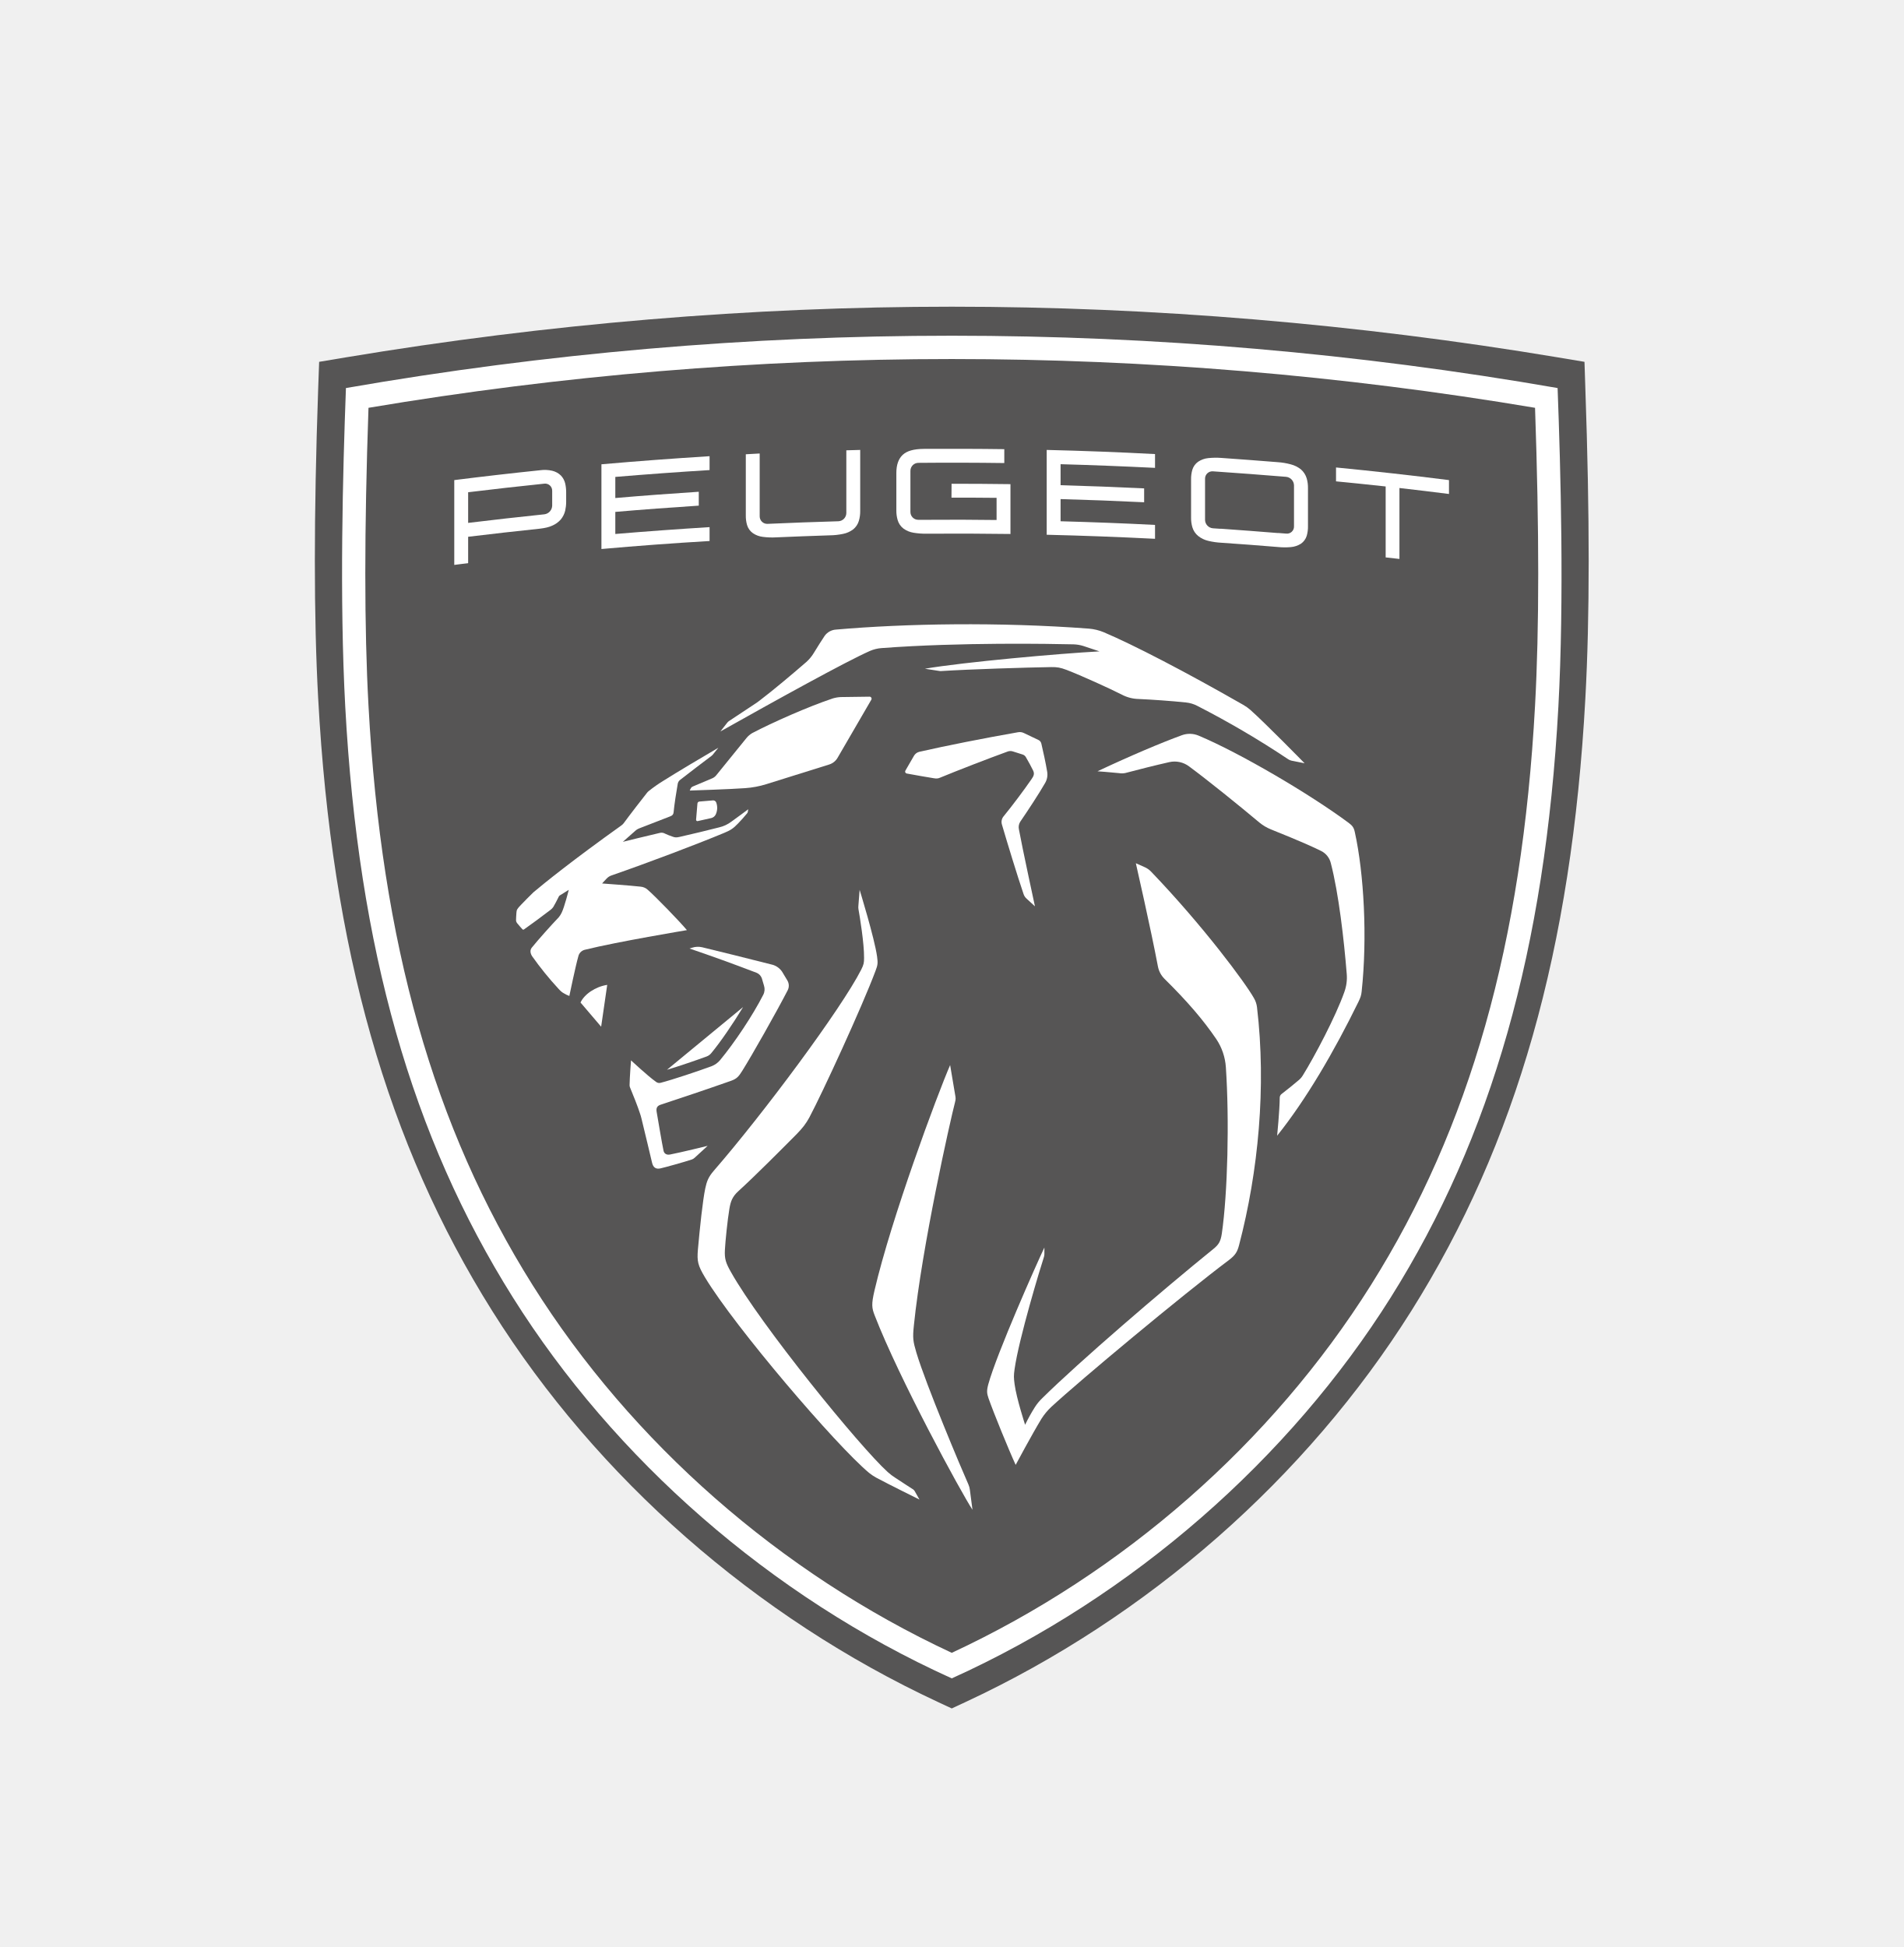
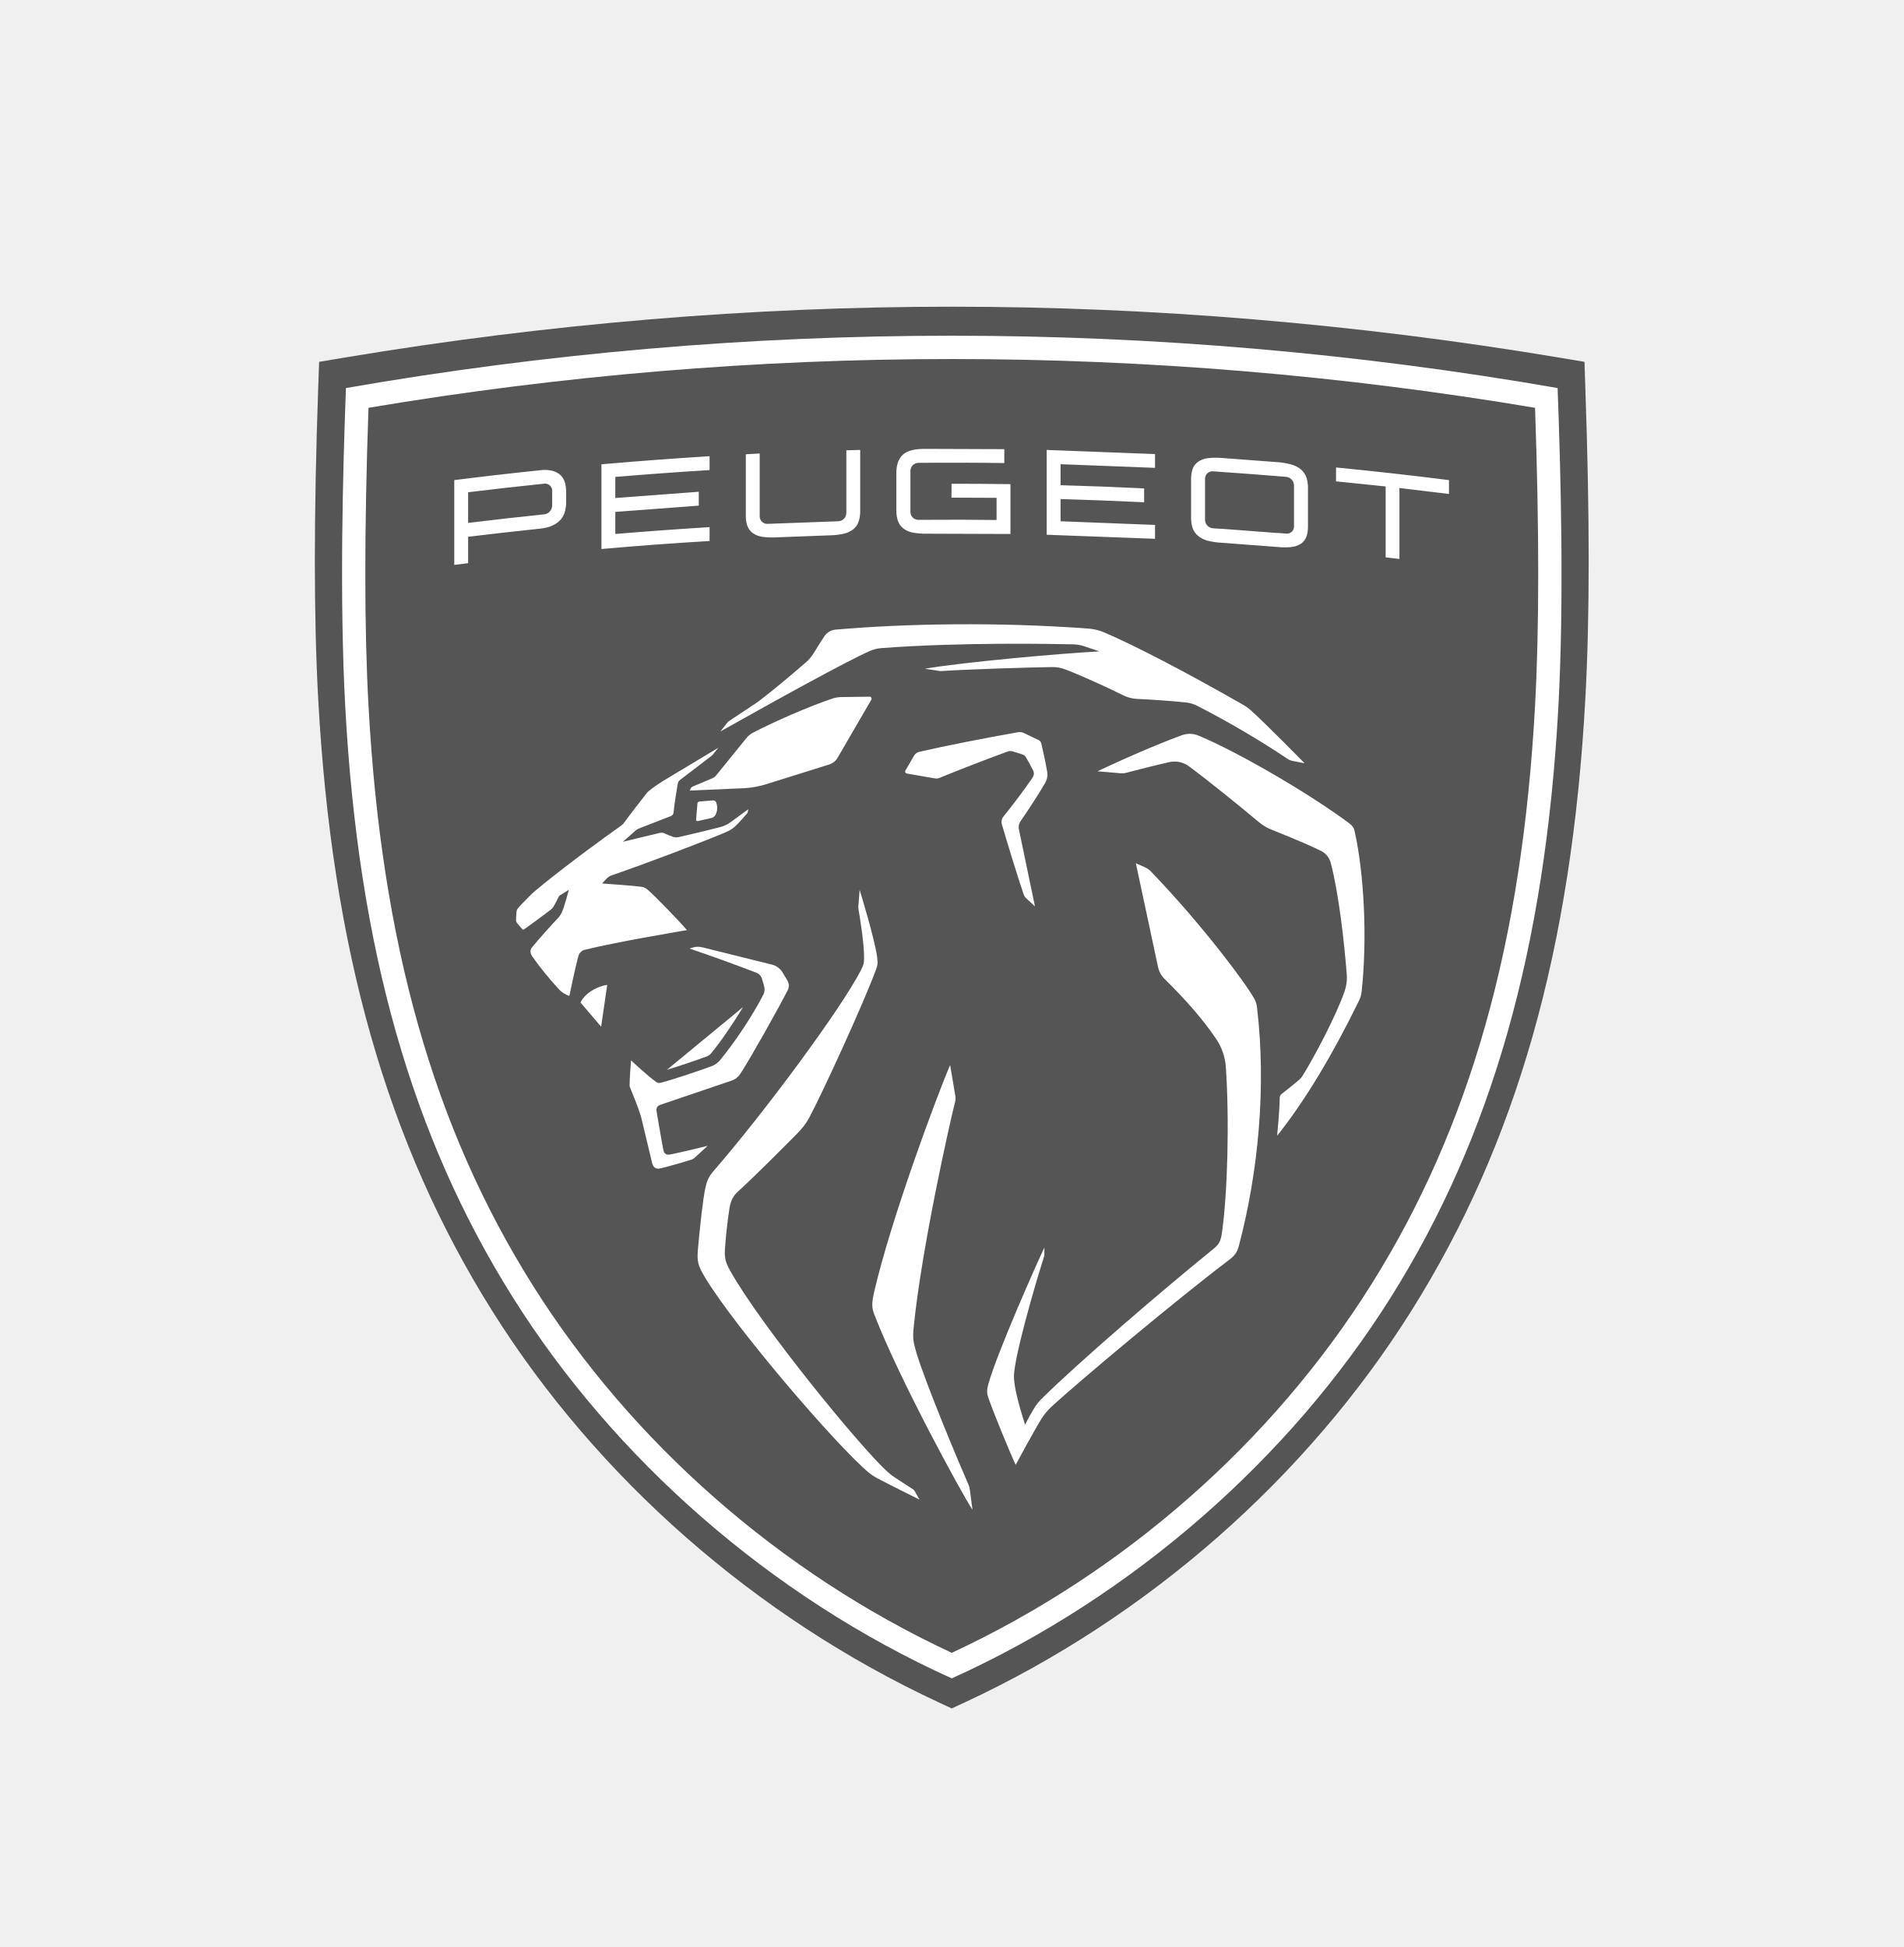
- <svg xmlns="http://www.w3.org/2000/svg" viewBox="0 0 1962.3 2020" width="131px" height="134px">
-   <defs>
-     <style>.b3447a87-3fa5-4d76-86a0-ee9280226be3{fill:none;}.a6552b1c-7f53-4c6e-ae7b-bee2b98ddaec{fill:#565555;}.a6e9fe1a-b91d-45ad-8b41-541ed3d19e4f{fill:#fff;}</style>
-   </defs>
-   <g id="a7f0a0a3-1787-40e7-9968-d7d61c857ef8" data-name="Logo">
-     <rect class="b3447a87-3fa5-4d76-86a0-ee9280226be3" width="1962.3" height="2020" />
-     <path class="a6552b1c-7f53-4c6e-ae7b-bee2b98ddaec" d="M966.9,1765.8c-189-88-353.3-232-462.4-405.7S338,984.6,323.9,724.6c-4.6-84.1-4.6-189.2,0-321.4l1-27.8,27.5-4.6c209.1-34.9,420.7-52.6,628.9-52.6s419.9,17.7,629,52.6l27.5,4.6.9,27.8c4.6,132.2,4.6,237.3,0,321.4-14.1,260-71.5,461.9-180.6,635.5s-273.3,317.7-462.4,405.7l-14.4,6.7Z" />
-     <path class="a6e9fe1a-b91d-45ad-8b41-541ed3d19e4f" d="M689,1197.8c-4.1.8-6.3-1.4-6.8-4.1-1.6-7.4-5.8-32.7-7.1-40.1-.7-4.1.5-6.3,4.2-7.5,18-5.9,48.4-16.1,72.8-24.7,6.3-2.2,8.2-4.7,11.8-10.4,10.2-16.3,35.3-60.6,47.1-83.5a10.5,10.5,0,0,0-.3-10.3l-5.4-9a18,18,0,0,0-9.7-7.2c-24.8-6.4-57.7-14.4-73.2-18.2a19.4,19.4,0,0,0-10.4.4l-2.8.9c23.8,8.1,44,15.4,69.7,25.2a9.7,9.7,0,0,1,5.3,5.6l2.3,7.8a12.3,12.3,0,0,1-.8,9.4c-10.9,21.4-29.8,49.7-44.9,67.9a21.5,21.5,0,0,1-8.5,6.1c-14.6,5.4-41.1,14.2-52.7,17.2a5.4,5.4,0,0,1-5.3-1c-8.4-5.9-25.8-22.2-25.8-22.2s-1.4,17.7-1.5,25.6a5.8,5.8,0,0,0,.5,2.6c2.9,6.9,8.2,20.2,10.3,26.9a49.1,49.1,0,0,1,1.5,5.1c2.9,11.6,11,45.9,11,45.9,1.2,5.2,4.1,7,8.7,6s24.7-6.6,32.5-9.2a8.4,8.4,0,0,0,3.1-1.9l13.4-12.3S699.6,1195.8,689,1197.8Z" />
-     <path class="a6e9fe1a-b91d-45ad-8b41-541ed3d19e4f" d="M731.7,1092.7c9.7-11.7,22.4-30.3,33.1-47.9l-79,65.1c13-3.9,30.5-9.9,41.1-13.8A11.1,11.1,0,0,0,731.7,1092.7Z" />
-     <path class="a6e9fe1a-b91d-45ad-8b41-541ed3d19e4f" d="M733.6,830.4l-14.1,1.2a2.2,2.2,0,0,0-2.1,2.2L716,850.5a1.4,1.4,0,0,0,1.6,1.4l14.3-3.2a7,7,0,0,0,4.4-3.5,16.1,16.1,0,0,0,.5-12.9A3.4,3.4,0,0,0,733.6,830.4Z" />
-     <path class="a6e9fe1a-b91d-45ad-8b41-541ed3d19e4f" d="M596.1,1040.1l21.4,25.1,6.3-43.4C611.4,1023.7,600,1031.6,596.1,1040.1Z" />
-     <path class="a6e9fe1a-b91d-45ad-8b41-541ed3d19e4f" d="M1294.8,1035.5c-8.7-15.5-52.2-74.4-106.7-131.2a21.3,21.3,0,0,0-7-4.8l-8.8-3.9s15.8,69.3,22.9,107.1a24.5,24.5,0,0,0,6.7,12.7c24.4,24.1,40.4,42.9,53.9,62.7a59.6,59.6,0,0,1,9.9,29.1c3.7,55,1.9,130.6-4.2,172.7-1.3,8.5-3.4,11.5-8.9,16-52.7,42.6-139.9,117.6-177.3,154.6a50.3,50.3,0,0,0-7.7,9.3,179.9,179.9,0,0,0-10.2,18.4s-8.9-27.2-10.9-42c-.9-7-1-8.9,0-15.9,4.5-31.8,26.8-105.2,30.4-116.1a10.5,10.5,0,0,0,.5-3v-6.9c-8.1,16.9-49.4,109.9-58.2,141.9-1.8,6.7-1.5,9.4.2,14.4,5.4,15.4,21,53.6,28.2,69.2,0,0,17-31.8,26.8-47.9a64.4,64.4,0,0,1,10-12.1c29.4-27.2,135.2-115.5,184.6-152.6,6.6-5,8.6-8.5,10.4-15.4,20-76.3,28.4-164.1,18.6-246.9A24.4,24.4,0,0,0,1294.8,1035.5Z" />
-     <path class="a6e9fe1a-b91d-45ad-8b41-541ed3d19e4f" d="M1078.2,812.3a17.4,17.4,0,0,0,2.1-11.6c-1.6-9.6-4.1-20.9-6.1-29.4a5.4,5.4,0,0,0-3-3.6l-14.9-7.1a9.7,9.7,0,0,0-6.3-.9c-35.9,6.3-73.8,13.8-102.4,20.3a8.8,8.8,0,0,0-5.5,4.1l-8.9,15.4a2,2,0,0,0,1.3,3c7.5,1.4,22.8,4.1,28.1,4.9,3.2.5,4.3.4,6.9-.7,18.2-7.5,47.8-19,69.8-27a8.3,8.3,0,0,1,5.4-.1l10.1,3.2a5.9,5.9,0,0,1,3.5,2.9c2.8,4.8,5.7,10.2,7.4,13.7s.5,5.9-1.6,8.9c-7.4,10.8-20.2,27.9-29,38.6a9.1,9.1,0,0,0-1.8,8.4c5.2,17.8,16.4,54.5,22.4,72a11.2,11.2,0,0,0,3.5,5.3l8.4,7.7s-13.4-62-16.6-79.7a10.6,10.6,0,0,1,1.3-8C1059.4,842.3,1072.1,823,1078.2,812.3Z" />
-     <path class="a6e9fe1a-b91d-45ad-8b41-541ed3d19e4f" d="M1399.5,863.3c-1-4.7-2.5-6.7-6.4-9.6-40.3-29.9-112.6-72.4-155.7-90.5a23.8,23.8,0,0,0-17.4-.4c-20.6,7.5-53.4,21.3-87.5,37.4,0,0,15,1.1,22.2,1.9a17.8,17.8,0,0,0,8.6-.6c10.5-2.8,29.1-7.5,43.7-10.8a25,25,0,0,1,20.5,4.4c20.1,14.9,52.3,40.9,72.9,58.2a46.2,46.2,0,0,0,12.1,7.2c31.4,12.6,45.2,18.9,52.3,22.5a19.1,19.1,0,0,1,9.8,12.5c8.2,31.5,13.7,79.9,16.5,114.8a44,44,0,0,1-2.5,19c-8.8,25-30.8,66.7-43.1,86.5a19.7,19.7,0,0,1-4.4,5c-4.4,3.8-12.1,10-17.7,14.3a4.7,4.7,0,0,0-1.8,3.6c-.1,13.5-2.7,39.6-2.7,39.6,30.2-37.8,58.9-86.9,84.4-139,2.1-4.3,2.9-6.7,3.3-10.7C1412.6,972.7,1409,906.3,1399.5,863.3Z" />
-     <path class="a6e9fe1a-b91d-45ad-8b41-541ed3d19e4f" d="M998.6,1540.2c-7.1-15.9-44-103.4-54-136.8-3.5-11.9-4-15.1-2.6-28.4,8.4-82.3,37.9-213.1,42.6-231.1,1-3.8.8-4.8.1-8.6-1.2-6.9-5.1-30.3-5.1-30.3-13.4,30.9-61,158.8-78.5,234-3.3,14.2-2.8,18,.2,25.7,25.3,65.5,89.7,183.8,101.5,201.7l-2.7-20.6A18.6,18.6,0,0,0,998.6,1540.2Z" />
-     <path class="a6e9fe1a-b91d-45ad-8b41-541ed3d19e4f" d="M941.3,1545.3s-14-9-18.3-11.9a59.7,59.7,0,0,1-8.2-6.2c-29.2-26.5-131.9-152.7-162.7-207.6-5.2-9.2-6.7-13.5-6.2-22.8s2.7-31,4.7-42.9c1.3-7.5,3-12.4,9.4-18.2,17.4-15.8,45.6-44.2,60.4-59.1,6.4-6.6,9.6-10.8,13.1-17.2,13.5-25.3,54.8-115,68.6-151.9,2.5-6.5,2.6-8.3,1.7-15.1-2.7-19.3-18.1-69.2-18.1-69.2l-1.3,16.7a12.9,12.9,0,0,0,.1,3.4c1.3,7.2,6,35.8,5.8,50.5,0,5.1-.3,6.9-3,12.3-20.8,40.8-101.7,149.6-152.8,208.4-5.8,6.7-7.4,11.1-9,18.6-2.6,12.4-5.6,40.8-7.6,63.3-1,12.1-.2,16.3,7.5,29.1,30.9,51.3,135.9,174.1,170.1,202.6a51.7,51.7,0,0,0,7.3,4.9c12,6.5,45,22.8,45,22.8l-5.1-9A6.6,6.6,0,0,0,941.3,1545.3Z" />
-     <path class="a6e9fe1a-b91d-45ad-8b41-541ed3d19e4f" d="M788.8,813.6,854,793.2a15.3,15.3,0,0,0,9-7.3L897.8,726a2.1,2.1,0,0,0-1.8-3.2l-29.8.4a34.3,34.3,0,0,0-8.3,1.4c-25.8,8.6-62.7,25-83.5,35.9a22.4,22.4,0,0,0-6.2,5.3l-31.4,38.7a11,11,0,0,1-3.8,2.9L712.6,816a4.1,4.1,0,0,0-2.2,2.1l-1,2.1s43-1.4,57.5-2.5A96.2,96.2,0,0,0,788.8,813.6Z" />
-     <path class="a6e9fe1a-b91d-45ad-8b41-541ed3d19e4f" d="M908.3,672.4c82.1-6.2,176.5-4.4,199.4-3.9a38.2,38.2,0,0,1,10.1,1.7l16.8,5.6c-41.3,2.2-140.9,11.1-181.2,18l14.2,2.2a10.1,10.1,0,0,0,3,.2c29.9-1.9,88.2-3.7,113.9-4.1,6.2-.1,9.5.5,15.9,2.9,14.9,5.7,44.8,19.3,57.2,25.6a39.1,39.1,0,0,0,17.6,4.6c13.4.6,33.9,2,49,3.6a32.3,32.3,0,0,1,11.8,3.5,945.6,945.6,0,0,1,93.9,55.1,12.4,12.4,0,0,0,4.9,2l12.6,2.5s-40.4-41.3-56.3-55.4a44.1,44.1,0,0,0-7.5-5.3c-60.1-34.4-114.2-62.4-144.7-75.3a51.1,51.1,0,0,0-15.3-3.7c-93.1-7-190.5-5.3-262.5,1a15.7,15.7,0,0,0-11.7,6.5c-2.8,4.1-7.4,11.5-11.6,18.3a39.8,39.8,0,0,1-7.5,8.9c-13,11.3-34.8,29.7-48.6,40.1l-2.7,2-28.4,18.8a7.9,7.9,0,0,0-2.5,2.3l-6.9,8.8c57.3-32.2,130.3-72.6,155.3-83.6A37.1,37.1,0,0,1,908.3,672.4Z" />
-     <path class="a6e9fe1a-b91d-45ad-8b41-541ed3d19e4f" d="M640.8,854.2a12,12,0,0,1-2.6,2.4c-51,36.4-79.6,59.6-90.9,69.1-4.6,4.5-9,8.9-13,13.1s-4.5,5.1-4.7,8.1-.4,5.8-.4,7.7a5,5,0,0,0,.9,2.9c.7,1,4.8,5.6,5.7,6.6a1.2,1.2,0,0,0,1.6.2c7.6-5.3,18.2-13.2,27.8-20.5a12.4,12.4,0,0,0,2.7-2.9c1.6-2.8,3.8-6.8,5-9.4s1.3-2.2,3.2-3.4l7.8-4.9s-4.4,17.8-7.5,24a23.4,23.4,0,0,1-2.9,4.5c-7.5,7.8-21.1,23-27.9,31.4-2.3,2.8-1.5,6.2.3,9a333,333,0,0,0,27.2,33.6c2.4,2.6,3.6,3.7,5.8,4.9a32.1,32.1,0,0,0,5.6,2.7s6.5-31.3,9.3-41a9.1,9.1,0,0,1,7.1-7C634.3,977,706.5,965,706.5,965c-7.6-9.1-32.9-35.2-40.6-41.8a12.5,12.5,0,0,0-7.5-3.3c-9.3-1.1-39.9-3.3-39.9-3.3s2.6-3,4.6-5a12.4,12.4,0,0,1,5.3-3.4c37.5-13,87.5-31.9,116.8-44.1,6.3-2.6,9.4-4.5,14.4-9.8,2.2-2.2,6.7-7.2,9.2-10.3a3.1,3.1,0,0,0,.9-1.8c.2-.9.4-2.6.4-2.6s-12.5,9.4-17.4,12.8a33.5,33.5,0,0,1-12.8,6c-10.3,2.7-29.6,7.3-41.1,9.9-3.2.7-4.7.7-7.5-.4a73.2,73.2,0,0,1-7.5-3,7.2,7.2,0,0,0-5.7-.7c-10.2,2.3-38.1,9.2-38.1,9.2l13.8-12.2a13.2,13.2,0,0,1,3.8-2c9.7-3.9,21.6-8.2,31.7-12.3,2.3-.9,3.2-2,3.4-4.3.7-7.7,2.9-21.7,4.2-29a6.5,6.5,0,0,1,2.7-4.6c5.9-4.6,27.5-21.2,32.7-25l1-1,5.8-7.2c-15.4,9-42.9,25.3-57.1,34.3a143,143,0,0,0-15.1,10.6,10.2,10.2,0,0,0-1.8,1.8C661.3,827.2,646.1,846.9,640.8,854.2Z" />
-     <path class="a6e9fe1a-b91d-45ad-8b41-541ed3d19e4f" d="M617.8,569.6V481.7q56.1-4.9,112.2-8.4v14.4q-48.9,3-97.8,7.1v21.9c28.8-2.5,57.7-4.6,86.6-6.5v14.4c-28.9,1.9-57.8,4-86.6,6.5V554q48.9-4.1,97.8-7.1v14.4Q673.9,564.6,617.8,569.6Z" />
-     <path class="a6e9fe1a-b91d-45ad-8b41-541ed3d19e4f" d="M465.1,586.1v-88q44.4-5.6,88.8-10.2a34.9,34.9,0,0,1,12.8.5,19.1,19.1,0,0,1,9,4.9,18.1,18.1,0,0,1,4.5,8.3,41.1,41.1,0,0,1,1,8.9v10.3a42.8,42.8,0,0,1-1,9,22.8,22.8,0,0,1-4.6,9.2,24.4,24.4,0,0,1-9,6.4c-3.4,1.6-7.6,2.5-12.7,3.1q-37.2,3.9-74.4,8.4v27.4C474.7,584.9,469.9,585.4,465.1,586.1Zm14.4-43.6q39.5-4.8,79-8.9a9.3,9.3,0,0,0,8.2-9V509.2a7.3,7.3,0,0,0-8.2-7.4q-39.6,4.1-79,8.9Z" />
-     <path class="a6e9fe1a-b91d-45ad-8b41-541ed3d19e4f" d="M1261.1,563.1a74.3,74.3,0,0,1-13.8-2,26.1,26.1,0,0,1-10.3-5,18.5,18.5,0,0,1-6.1-9.2,34.6,34.6,0,0,1-1.3-10.2V497.5a33.9,33.9,0,0,1,1.3-10.1,15.7,15.7,0,0,1,6.1-8.4,22.8,22.8,0,0,1,10.3-3.7,76.1,76.1,0,0,1,13.8-.2c19.5,1.4,38.9,2.8,58.4,4.4a70.5,70.5,0,0,1,13.7,2.3,28.2,28.2,0,0,1,10.4,5.2,20,20,0,0,1,6,9.4,35.1,35.1,0,0,1,1.3,10.2v39.2a33.9,33.9,0,0,1-1.3,10.1,15.5,15.5,0,0,1-6,8.2,23.2,23.2,0,0,1-10.4,3.5,70,70,0,0,1-13.7-.1C1300,565.9,1280.6,564.4,1261.1,563.1Zm-8.8-74.1a7.6,7.6,0,0,0-8.2,7.7v42.7a8.9,8.9,0,0,0,8.2,8.7l7.3.5h1.6c19.4,1.4,38.8,2.8,58.1,4.4h1.2l7.7.6a7.3,7.3,0,0,0,8.2-7.5V503.6a9.1,9.1,0,0,0-8.2-8.9Q1290.3,491.6,1252.3,489Z" />
-     <path class="a6e9fe1a-b91d-45ad-8b41-541ed3d19e4f" d="M1431.5,578.3V504.7c-17.2-1.9-34.3-3.6-51.5-5.3V485q58.6,5.7,117.2,13.1v14.4c-17.1-2.2-34.2-4.2-51.4-6.2v73.6Z" />
-     <path class="a6e9fe1a-b91d-45ad-8b41-541ed3d19e4f" d="M1079.8,554.8v-88c37.5.9,74.9,2.3,112.4,4.3v14.3c-32.7-1.6-65.3-2.9-98-3.8v21.8q43.3,1.2,86.7,3.3v14.4q-43.4-2.1-86.7-3.3v23c32.7.9,65.3,2.1,98,3.8V559C1154.7,557.1,1117.3,555.7,1079.8,554.8Z" />
-     <path class="a6e9fe1a-b91d-45ad-8b41-541ed3d19e4f" d="M955.4,553.7a75.8,75.8,0,0,1-13.8-1,24,24,0,0,1-10.4-4.3,16.8,16.8,0,0,1-6-8.7,33.7,33.7,0,0,1-1.4-10.1V490.7c0-8.4,2.2-14.7,6.6-18.8s11.3-6.1,22.2-6.2c27.7-.1,55.5-.1,83.2.3v14.4q-44.5-.6-89.2-.2a8.3,8.3,0,0,0-8.2,8.3v42.7a8.1,8.1,0,0,0,8.2,8.1h8.9q36.2-.3,72.3.2v-23c-15.6-.2-31.2-.2-46.8-.2,0-4.8,0-9.6.1-14.4q30.6,0,61.1.4V554C1013.3,553.6,984.3,553.5,955.4,553.7Z" />
-     <path class="a6e9fe1a-b91d-45ad-8b41-541ed3d19e4f" d="M799.1,557.5a72.6,72.6,0,0,1-13.8-.5,22.9,22.9,0,0,1-10.3-3.8,15.9,15.9,0,0,1-6.1-8.5,33.9,33.9,0,0,1-1.3-10.1V471.3l14.4-.8v65.2a7.8,7.8,0,0,0,8.2,7.8c24.5-1.1,48.9-2,73.4-2.7a8.6,8.6,0,0,0,8.3-8.5V467.2l14.4-.4v63.4a34.9,34.9,0,0,1-1.4,10.2,17.7,17.7,0,0,1-6,8.9,25.5,25.5,0,0,1-10.4,4.6,70.8,70.8,0,0,1-13.8,1.5C836.2,556,817.6,556.7,799.1,557.5Z" />
-     <path class="a6e9fe1a-b91d-45ad-8b41-541ed3d19e4f" d="M1609.9,402.6a3665.6,3665.6,0,0,0-1257.2,0c-3.2,85.7-6.8,218.3-.7,330.8,13.6,250.9,68.9,445.6,174,612.8s266.9,310,455.3,395.1c188.4-85.1,350.6-228.4,455.4-395.1s160.3-361.9,174-612.8C1616.8,620.9,1613.1,488.3,1609.9,402.6Zm-23.4,329.5c-13.4,246.6-67.5,437.6-170.3,601.2S1159.3,1632,981.3,1714.8c-177.9-82.8-332.1-217.9-434.9-381.5S389.5,978.7,376.1,732.1c-4.4-80.5-4.4-181.8,0-309a3644.5,3644.5,0,0,1,1210.4,0C1590.9,550.3,1590.9,651.6,1586.5,732.1Z" />
-   </g>
+ <svg xmlns="http://www.w3.org/2000/svg" viewBox="0 0 1962.3 2020" width="131" height="134">
+   <path d="M966.9,1765.8c-189-88-353.3-232-462.4-405.7S338,984.6,323.9,724.6c-4.6-84.1-4.6-189.2,0-321.4l1-27.8,27.5-4.6c209.1-34.9,420.7-52.6,628.9-52.6s419.9,17.7,629,52.6l27.5,4.6.9,27.8c4.6,132.2,4.6,237.3,0,321.4-14.1,260-71.5,461.9-180.6,635.5s-273.3,317.7-462.4,405.7l-14.4,6.7Z" fill="#565555" />
+   <path d="M689 1197.8c-4.1.8-6.3-1.4-6.8-4.1-1.6-7.4-5.8-32.7-7.1-40.1-.7-4.1.5-6.3 4.2-7.5l72.8-24.7c6.3-2.2 8.2-4.7 11.8-10.4 10.2-16.3 35.3-60.6 47.1-83.5a10.5 10.5 0 0 0-.3-10.3l-5.4-9a18 18 0 0 0-9.7-7.2l-73.2-18.2a19.4 19.4 0 0 0-10.4.4l-2.8.9c23.8 8.1 44 15.4 69.7 25.2a9.7 9.7 0 0 1 5.3 5.6l2.3 7.8a12.3 12.3 0 0 1-.8 9.4c-10.9 21.4-29.8 49.7-44.9 67.9a21.5 21.5 0 0 1-8.5 6.1c-14.6 5.4-41.1 14.2-52.7 17.2a5.4 5.4 0 0 1-5.3-1c-8.4-5.9-25.8-22.2-25.8-22.2s-1.4 17.7-1.5 25.6a5.8 5.8 0 0 0 .5 2.6c2.9 6.9 8.2 20.2 10.3 26.9a49.1 49.1 0 0 1 1.5 5.1l11 45.9c1.2 5.2 4.1 7 8.7 6s24.7-6.6 32.5-9.2a8.4 8.4 0 0 0 3.1-1.9l13.4-12.3s-28.4 7-39 9zm42.7-105.1c9.7-11.7 22.4-30.3 33.1-47.9l-79 65.1c13-3.9 30.5-9.9 41.1-13.8a11.1 11.1 0 0 0 4.8-3.4zm1.9-262.3l-14.1 1.2a2.2 2.2 0 0 0-2.1 2.2l-1.4 16.7a1.4 1.4 0 0 0 1.6 1.4l14.3-3.2a7 7 0 0 0 4.4-3.5 16.1 16.1 0 0 0 .5-12.9 3.4 3.4 0 0 0-3.2-1.9zm-137.5 209.7l21.4 25.1 6.3-43.4c-12.4 1.9-23.8 9.8-27.7 18.3zm698.7-4.6c-8.7-15.5-52.2-74.4-106.7-131.2a21.3 21.3 0 0 0-7-4.8l-8.8-3.9 22.9 107.1a24.5 24.5 0 0 0 6.7 12.7c24.4 24.1 40.4 42.9 53.9 62.7a59.6 59.6 0 0 1 9.9 29.1c3.7 55 1.9 130.6-4.2 172.7-1.3 8.5-3.4 11.5-8.9 16-52.7 42.6-139.9 117.6-177.3 154.6a50.3 50.3 0 0 0-7.7 9.3 179.9 179.9 0 0 0-10.2 18.4s-8.9-27.2-10.9-42c-.9-7-1-8.9 0-15.9 4.5-31.8 26.8-105.2 30.4-116.1a10.5 10.5 0 0 0 .5-3v-6.9c-8.1 16.9-49.4 109.9-58.2 141.9-1.8 6.7-1.5 9.4.2 14.4 5.4 15.4 21 53.6 28.2 69.2 0 0 17-31.8 26.8-47.9a64.4 64.4 0 0 1 10-12.1c29.4-27.2 135.2-115.5 184.6-152.6 6.6-5 8.6-8.5 10.4-15.4 20-76.3 28.4-164.1 18.6-246.9a24.4 24.4 0 0 0-3.2-9.4zm-216.6-223.2a17.4 17.4 0 0 0 2.1-11.6c-1.6-9.6-4.1-20.9-6.1-29.4a5.4 5.4 0 0 0-3-3.6l-14.9-7.1a9.7 9.7 0 0 0-6.3-.9c-35.9 6.3-73.8 13.8-102.4 20.3a8.8 8.8 0 0 0-5.5 4.1l-8.9 15.4a2 2 0 0 0 1.3 3l28.1 4.9c3.2.5 4.3.4 6.9-.7 18.2-7.5 47.8-19 69.8-27a8.3 8.3 0 0 1 5.4-.1l10.1 3.2a5.9 5.9 0 0 1 3.5 2.9c2.8 4.8 5.7 10.2 7.4 13.7s.5 5.9-1.6 8.9c-7.4 10.8-20.2 27.9-29 38.6a9.1 9.1 0 0 0-1.8 8.4c5.2 17.8 16.4 54.5 22.4 72a11.2 11.2 0 0 0 3.5 5.3l8.4 7.7-16.6-79.7a10.6 10.6 0 0 1 1.3-8c7.1-10.3 19.8-29.6 25.9-40.3zm321.3 51c-1-4.7-2.5-6.7-6.4-9.6-40.3-29.9-112.6-72.4-155.7-90.5a23.8 23.8 0 0 0-17.4-.4c-20.6 7.5-53.4 21.3-87.5 37.4l22.2 1.9a17.8 17.8 0 0 0 8.6-.6c10.5-2.8 29.1-7.5 43.7-10.8a25 25 0 0 1 20.5 4.4c20.1 14.9 52.3 40.9 72.9 58.2a46.2 46.2 0 0 0 12.1 7.2c31.4 12.6 45.2 18.9 52.3 22.5a19.1 19.1 0 0 1 9.8 12.5c8.2 31.5 13.7 79.9 16.5 114.8a44 44 0 0 1-2.5 19c-8.8 25-30.8 66.7-43.1 86.5a19.7 19.7 0 0 1-4.4 5c-4.4 3.8-12.1 10-17.7 14.3a4.7 4.7 0 0 0-1.8 3.6c-.1 13.5-2.7 39.6-2.7 39.6 30.2-37.8 58.9-86.9 84.4-139 2.1-4.3 2.9-6.7 3.3-10.7 6-55.9 2.4-122.3-7.1-165.3zm-400.9 676.9c-7.1-15.9-44-103.4-54-136.8-3.5-11.9-4-15.1-2.6-28.4 8.4-82.3 37.9-213.1 42.6-231.1 1-3.8.8-4.8.1-8.6l-5.1-30.3c-13.4 30.9-61 158.8-78.5 234-3.3 14.2-2.8 18 .2 25.7 25.3 65.5 89.7 183.8 101.5 201.7l-2.7-20.6a18.6 18.6 0 0 0-1.5-5.6zm-57.3 5.1l-18.3-11.9a59.7 59.7 0 0 1-8.2-6.2c-29.2-26.5-131.9-152.7-162.7-207.6-5.2-9.2-6.7-13.5-6.2-22.8s2.7-31 4.7-42.9c1.3-7.5 3-12.4 9.4-18.2 17.4-15.8 45.6-44.2 60.4-59.1 6.4-6.6 9.6-10.8 13.1-17.2 13.5-25.3 54.8-115 68.6-151.9 2.5-6.5 2.6-8.3 1.7-15.1-2.7-19.3-18.1-69.2-18.1-69.2l-1.3 16.7a12.9 12.9 0 0 0 .1 3.4c1.3 7.2 6 35.8 5.8 50.5 0 5.1-.3 6.9-3 12.3-20.8 40.8-101.7 149.6-152.8 208.4-5.8 6.7-7.4 11.1-9 18.6-2.6 12.4-5.6 40.8-7.6 63.3-1 12.1-.2 16.3 7.5 29.1 30.9 51.3 135.9 174.1 170.1 202.6a51.7 51.7 0 0 0 7.3 4.9c12 6.5 45 22.8 45 22.8l-5.1-9a6.6 6.6 0 0 0-1.4-1.5zM788.8 813.6l65.2-20.4a15.3 15.3 0 0 0 9-7.3l34.8-59.9a2.1 2.1 0 0 0-1.8-3.2l-29.8.4a34.3 34.3 0 0 0-8.3 1.4c-25.8 8.6-62.7 25-83.5 35.9a22.4 22.4 0 0 0-6.2 5.3l-31.4 38.7a11 11 0 0 1-3.8 2.9l-20.4 8.6a4.1 4.1 0 0 0-2.2 2.1l-1 2.1 57.5-2.5a96.2 96.2 0 0 0 21.9-4.1zm119.5-141.2c82.1-6.2 176.5-4.4 199.4-3.9a38.2 38.2 0 0 1 10.1 1.7l16.8 5.6c-41.3 2.2-140.9 11.1-181.2 18l14.2 2.2a10.1 10.1 0 0 0 3 .2c29.9-1.9 88.2-3.7 113.9-4.1 6.2-.1 9.5.5 15.9 2.9 14.9 5.7 44.8 19.3 57.2 25.6a39.1 39.1 0 0 0 17.6 4.6c13.4.6 33.9 2 49 3.6a32.3 32.3 0 0 1 11.8 3.5 945.6 945.6 0 0 1 93.9 55.1 12.4 12.4 0 0 0 4.9 2l12.6 2.5s-40.4-41.3-56.3-55.4a44.1 44.1 0 0 0-7.5-5.3c-60.1-34.4-114.2-62.4-144.7-75.3a51.1 51.1 0 0 0-15.3-3.7c-93.1-7-190.5-5.3-262.5 1a15.7 15.7 0 0 0-11.7 6.5c-2.8 4.1-7.4 11.5-11.6 18.3a39.8 39.8 0 0 1-7.5 8.9c-13 11.3-34.8 29.7-48.6 40.1l-2.7 2-28.4 18.8a7.9 7.9 0 0 0-2.5 2.3l-6.9 8.8c57.3-32.2 130.3-72.6 155.3-83.6a37.1 37.1 0 0 1 11.8-2.9zM640.8 854.2a12 12 0 0 1-2.6 2.4c-51 36.4-79.6 59.6-90.9 69.1-4.6 4.5-9 8.9-13 13.1s-4.5 5.1-4.7 8.1-.4 5.8-.4 7.7a5 5 0 0 0 .9 2.9c.7 1 4.8 5.6 5.7 6.6a1.2 1.2 0 0 0 1.6.2c7.6-5.3 18.2-13.2 27.8-20.5a12.4 12.4 0 0 0 2.7-2.9c1.6-2.8 3.8-6.8 5-9.4s1.3-2.2 3.2-3.4l7.8-4.9s-4.4 17.8-7.5 24a23.4 23.4 0 0 1-2.9 4.5c-7.5 7.8-21.1 23-27.9 31.4-2.3 2.8-1.5 6.2.3 9a333 333 0 0 0 27.2 33.6c2.4 2.6 3.6 3.7 5.8 4.9a32.1 32.1 0 0 0 5.6 2.7s6.5-31.3 9.3-41a9.1 9.1 0 0 1 7.1-7C634.3 977 706.5 965 706.5 965c-7.6-9.1-32.9-35.2-40.6-41.8a12.5 12.5 0 0 0-7.5-3.3c-9.3-1.1-39.9-3.3-39.9-3.3s2.6-3 4.6-5a12.4 12.4 0 0 1 5.3-3.4c37.5-13 87.5-31.9 116.8-44.1 6.3-2.6 9.4-4.5 14.4-9.8 2.2-2.2 6.7-7.2 9.2-10.3a3.1 3.1 0 0 0 .9-1.8c.2-.9.4-2.6.4-2.6l-17.4 12.8a33.5 33.5 0 0 1-12.8 6c-10.3 2.7-29.6 7.3-41.1 9.9-3.2.7-4.7.7-7.5-.4a73.2 73.2 0 0 1-7.5-3 7.2 7.2 0 0 0-5.7-.7c-10.2 2.3-38.1 9.2-38.1 9.2l13.8-12.2a13.2 13.2 0 0 1 3.8-2l31.7-12.3c2.3-.9 3.2-2 3.4-4.3.7-7.7 2.9-21.7 4.2-29a6.5 6.5 0 0 1 2.7-4.6l32.7-25 1-1 5.8-7.2-57.1 34.3a143 143 0 0 0-15.1 10.6 10.2 10.2 0 0 0-1.8 1.8c-3.8 4.7-19 24.4-24.3 31.7zm-23-284.6v-87.9q56.1-4.9 112.2-8.4v14.4q-48.9 3-97.8 7.1v21.9l86.6-6.5v14.4l-86.6 6.5V554q48.9-4.1 97.8-7.1v14.4q-56.1 3.3-112.2 8.3zm-152.7 16.5v-88q44.4-5.6 88.8-10.2a34.9 34.9 0 0 1 12.8.5 19.1 19.1 0 0 1 9 4.9 18.1 18.1 0 0 1 4.5 8.3 41.1 41.1 0 0 1 1 8.9v10.3a42.8 42.8 0 0 1-1 9 22.8 22.8 0 0 1-4.6 9.2 24.4 24.4 0 0 1-9 6.4c-3.4 1.6-7.6 2.5-12.7 3.1q-37.2 3.9-74.4 8.4v27.4l-14.4 1.8zm14.4-43.6q39.5-4.8 79-8.9a9.3 9.3 0 0 0 8.2-9v-15.4a7.3 7.3 0 0 0-8.2-7.4q-39.6 4.1-79 8.9zm781.6 20.6a74.3 74.3 0 0 1-13.8-2 26.1 26.1 0 0 1-10.3-5 18.5 18.5 0 0 1-6.1-9.2 34.6 34.6 0 0 1-1.3-10.2v-39.2a33.9 33.9 0 0 1 1.3-10.1 15.7 15.7 0 0 1 6.1-8.4 22.8 22.8 0 0 1 10.3-3.7 76.1 76.1 0 0 1 13.8-.2l58.4 4.4a70.5 70.5 0 0 1 13.7 2.3 28.2 28.2 0 0 1 10.4 5.2 20 20 0 0 1 6 9.4 35.1 35.1 0 0 1 1.3 10.2v39.2a33.9 33.9 0 0 1-1.3 10.1 15.5 15.5 0 0 1-6 8.2 23.2 23.2 0 0 1-10.4 3.5 70 70 0 0 1-13.7-.1l-58.4-4.4zm-8.8-74.1a7.6 7.6 0 0 0-8.2 7.7v42.7a8.9 8.9 0 0 0 8.2 8.7l7.3.5h1.6l58.1 4.4h1.2l7.7.6a7.3 7.3 0 0 0 8.2-7.5v-42.5a9.1 9.1 0 0 0-8.2-8.9q-37.9-3.1-75.9-5.7zm179.2 89.3v-73.6l-51.5-5.3V485q58.6 5.7 117.2 13.1v14.4l-51.4-6.2v73.6zm-351.7-23.5v-88l112.4 4.3v14.3l-98-3.8v21.8q43.3 1.2 86.7 3.3v14.4q-43.4-2.1-86.7-3.3v23l98 3.8V559l-112.4-4.2zm-124.4-1.1a75.8 75.8 0 0 1-13.8-1 24 24 0 0 1-10.4-4.3 16.8 16.8 0 0 1-6-8.7 33.7 33.7 0 0 1-1.4-10.1v-38.9c0-8.4 2.2-14.7 6.6-18.8s11.3-6.1 22.2-6.2l83.2.3v14.4q-44.5-.6-89.2-.2a8.3 8.3 0 0 0-8.2 8.3v42.7a8.1 8.1 0 0 0 8.2 8.1h8.9q36.2-.3 72.3.2v-23l-46.8-.2.1-14.4q30.6 0 61.1.4V554l-86.8-.3zm-156.3 3.8a72.6 72.6 0 0 1-13.8-.5 22.9 22.9 0 0 1-10.3-3.8 15.9 15.9 0 0 1-6.1-8.5 33.9 33.9 0 0 1-1.3-10.1v-63.3l14.4-.8v65.2a7.8 7.8 0 0 0 8.2 7.8l73.4-2.7a8.6 8.6 0 0 0 8.3-8.5v-65.1l14.4-.4v63.4a34.9 34.9 0 0 1-1.4 10.2 17.7 17.7 0 0 1-6 8.9 25.5 25.5 0 0 1-10.4 4.6 70.8 70.8 0 0 1-13.8 1.5l-55.6 2.1zm810.8-154.9a3665.6 3665.6 0 0 0-1257.2 0c-3.2 85.7-6.8 218.3-.7 330.8 13.6 250.9 68.9 445.6 174 612.8s266.9 310 455.3 395.1c188.4-85.1 350.6-228.4 455.4-395.1s160.3-361.9 174-612.8c6.1-112.5 2.4-245.1-.8-330.8zm-23.4 329.5c-13.4 246.6-67.5 437.6-170.3 601.2s-256.9 298.7-434.9 381.5c-177.9-82.8-332.1-217.9-434.9-381.5S389.5 978.7 376.1 732.1c-4.4-80.5-4.4-181.8 0-309a3644.5 3644.5 0 0 1 1210.4 0c4.4 127.2 4.4 228.5 0 309z" fill="#fff" />
</svg>
